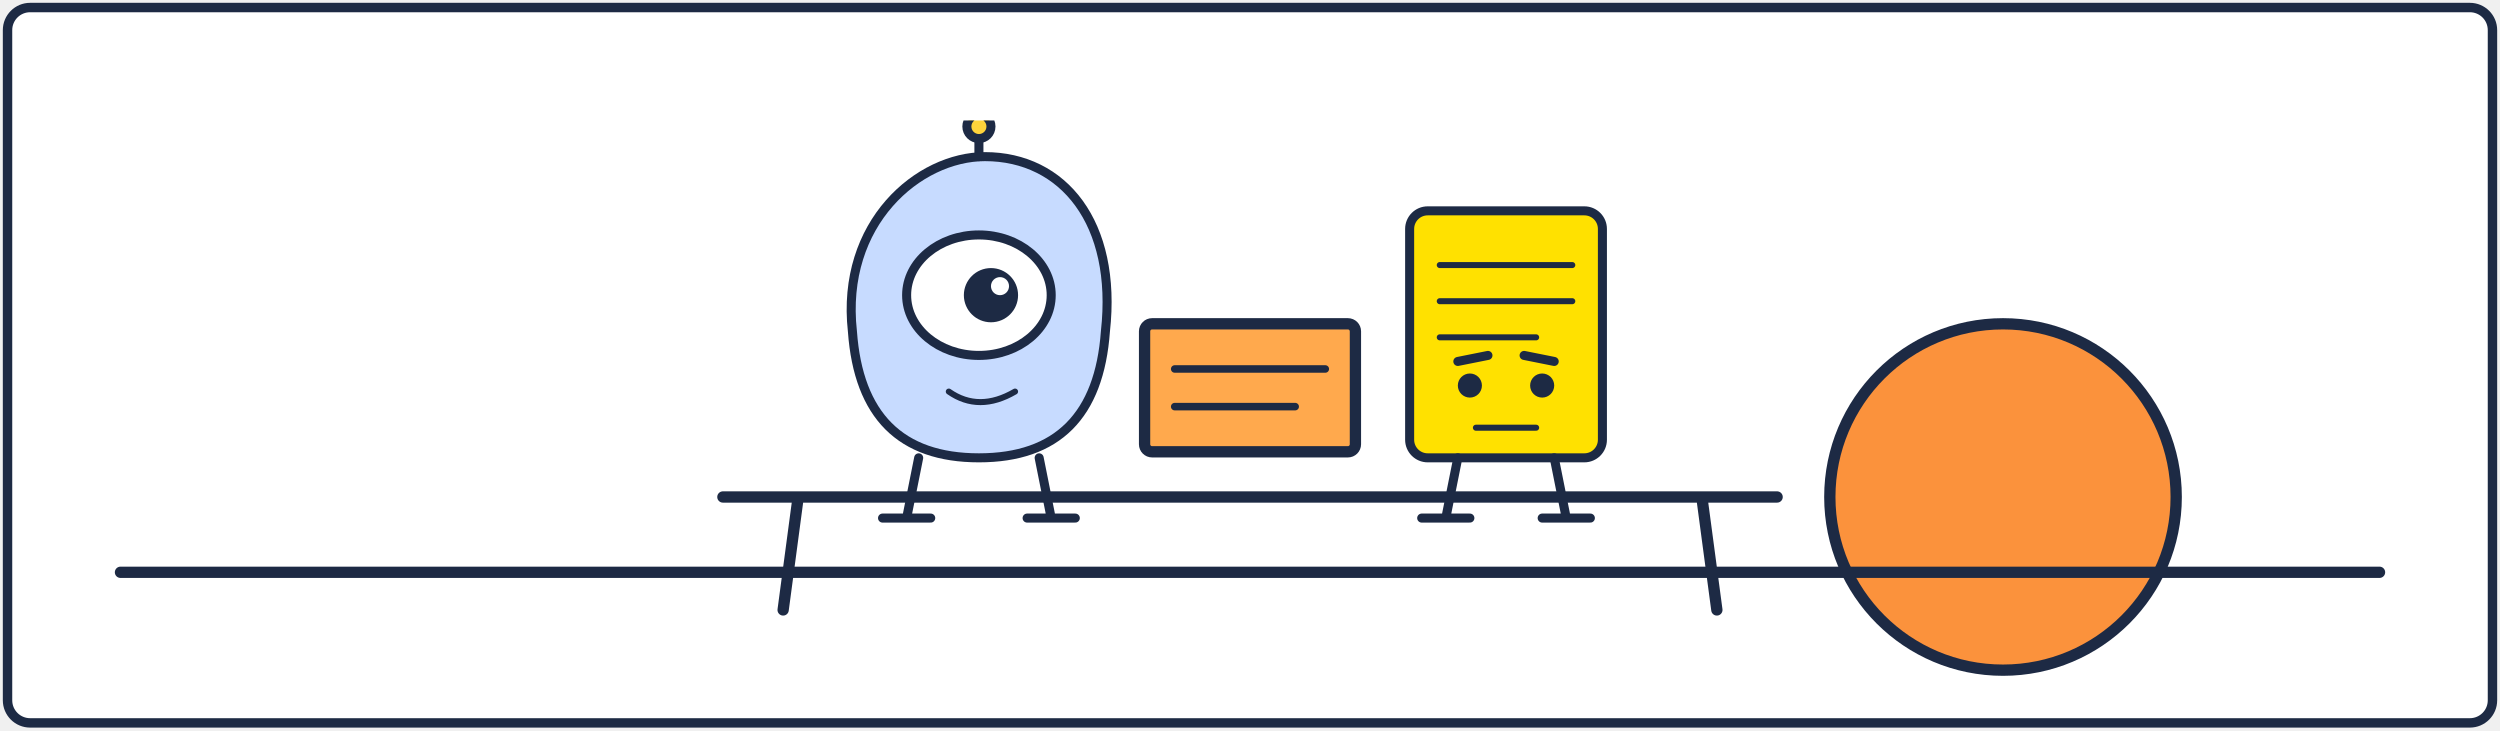
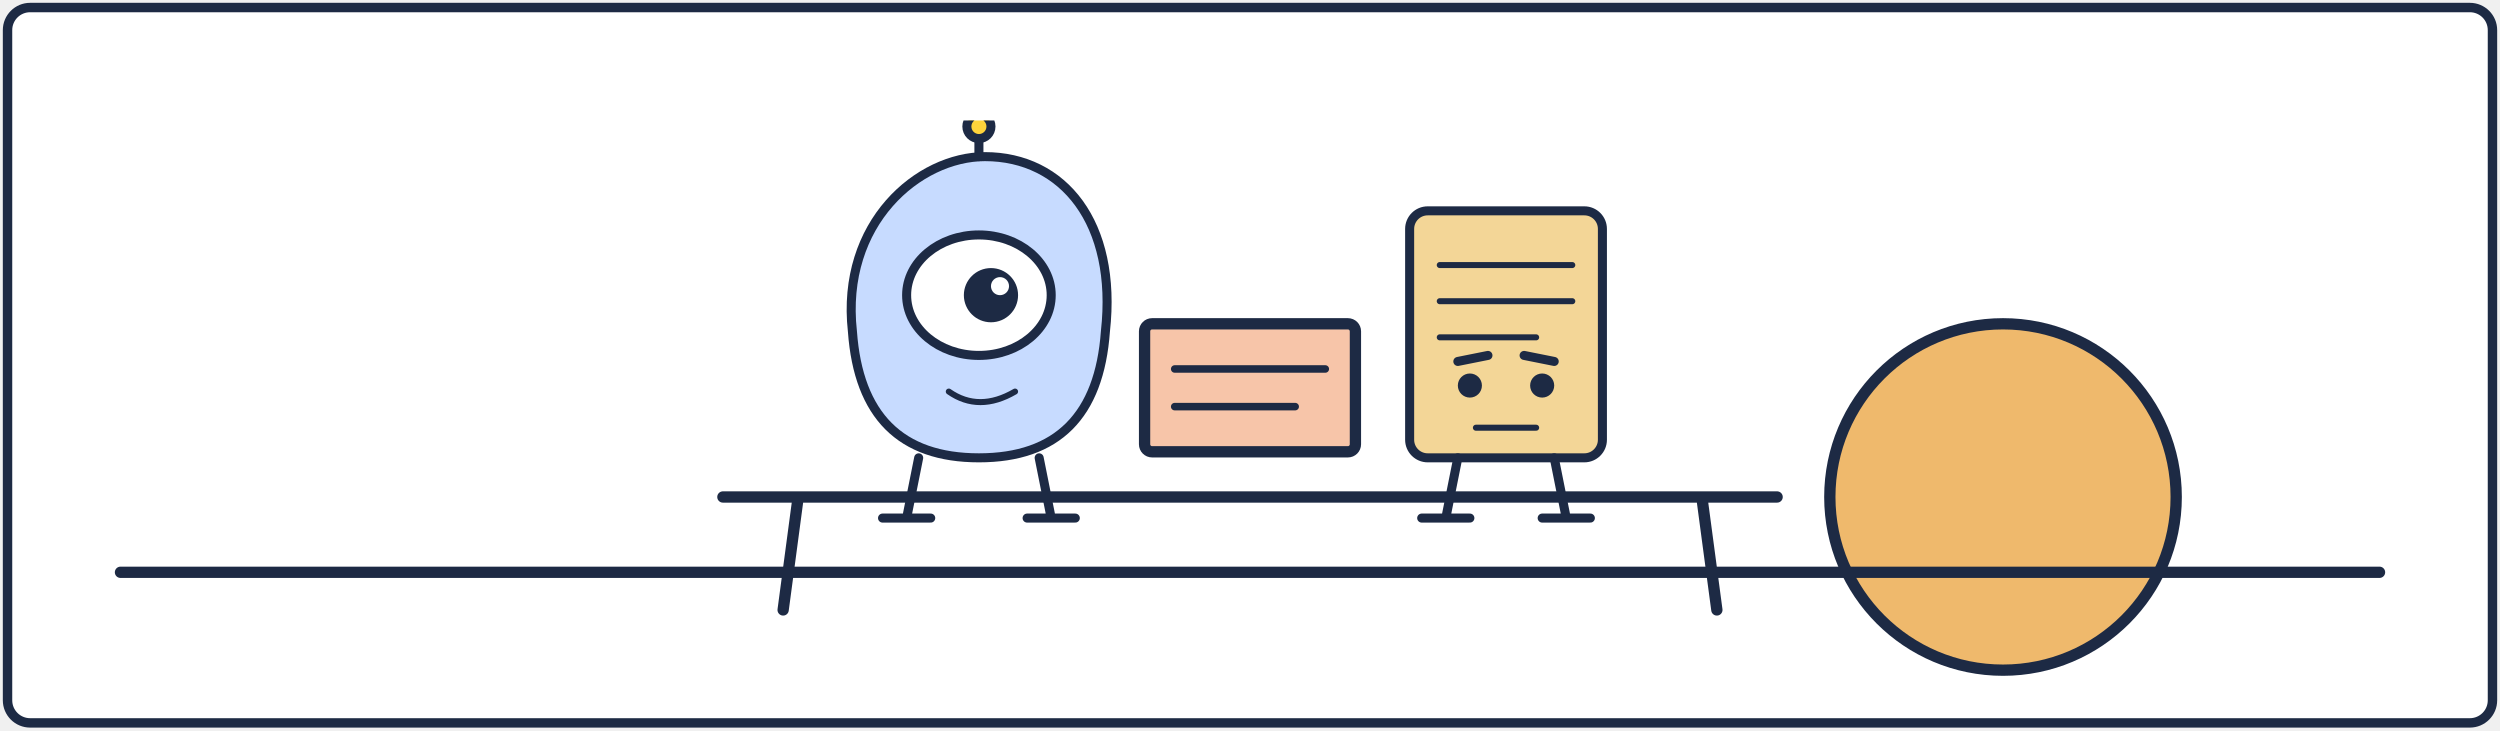
<svg xmlns="http://www.w3.org/2000/svg" viewBox="-12 -12 664 194" width="664" height="194" role="img">
  <style>
  .ln { fill: none; stroke: #1d2a44; stroke-width: 3; stroke-linecap: round; stroke-linejoin: round; }
  .thin { stroke-width: 2; }
  .inkf { fill: #1d2a44; }
  .paperf { fill: #ffffff; stroke: #1d2a44; stroke-width: 3; stroke-linejoin: round; }
  .skyf { fill: #c7dbff; stroke: #1d2a44; stroke-width: 3; stroke-linejoin: round; }
  .hif { fill: #ffd43b; stroke: #1d2a44; stroke-width: 3; stroke-linejoin: round; }
  .okl { fill: none; stroke: #16a34a; stroke-width: 4; stroke-linejoin: round; }
  .nol { fill: none; stroke: #dc2626; stroke-width: 4; stroke-linejoin: round; }
  .hand { font-family: "Patrick Hand", "Comic Neue", "Comic Sans MS", "Chalkboard SE", cursive; fill: #1d2a44; }
  .handok { font-family: "Patrick Hand", "Comic Neue", "Comic Sans MS", "Chalkboard SE", cursive; fill: #16a34a; }
  .handno { font-family: "Patrick Hand", "Comic Neue", "Comic Sans MS", "Chalkboard SE", cursive; fill: #dc2626; }
  .mono { font-family: "JetBrains Mono", Menlo, Consolas, monospace; fill: #1d2a44; }
</style>
  <defs>
    <symbol id="mind" viewBox="0 0 120 140">
      <path class="skyf" d="M18 70 C14 34 40 12 62 12 C88 12 106 34 102 70 C100 98 86 112 60 112 C34 112 20 98 18 70 Z" />
      <ellipse class="paperf" cx="60" cy="58" rx="24" ry="20" />
      <g class="blink">
        <circle class="inkf" cx="64" cy="58" r="9" />
        <circle fill="#ffffff" cx="67" cy="55" r="3" />
      </g>
      <path class="ln thin" d="M50 90 Q60 97 72 90" />
      <path class="ln" d="M40 112 L36 132 M80 112 L84 132 M28 132 L44 132 M76 132 L92 132" />
      <path class="ln" d="M60 12 L60 2" />
      <circle class="hif" cx="60" cy="2" r="4" />
    </symbol>
    <symbol id="checker" viewBox="0 0 120 140">
-       <rect fill="#ffe100" stroke="#1d2a44" stroke-width="3" stroke-linejoin="round" x="28" y="30" width="64" height="82" rx="6" />
+       <rect fill="#f3d697" stroke="#1d2a44" stroke-width="3" stroke-linejoin="round" x="28" y="30" width="64" height="82" rx="6" />
      <path class="ln thin" d="M38 48 L82 48 M38 60 L82 60 M38 72 L70 72" />
      <circle class="paperf" cx="48" cy="20" r="0" />
      <circle class="inkf" cx="50" cy="40" r="0" />
      <path class="ln" d="M44 112 L40 132 M76 112 L80 132 M32 132 L48 132 M72 132 L88 132" />
      <circle class="inkf" cx="48" cy="88" r="4" />
      <circle class="inkf" cx="72" cy="88" r="4" />
      <path class="ln thin" d="M50 102 L70 102" />
      <path class="ln" d="M44 80 L54 78 M66 78 L76 80" />
    </symbol>
    <symbol id="chatty" viewBox="0 0 140 140">
      <path class="paperf" d="M20 30 Q20 12 40 12 L100 12 Q120 12 120 30 L120 80 Q120 98 100 98 L56 98 L34 122 L38 98 Q20 98 20 80 Z" />
      <circle class="inkf" cx="52" cy="48" r="6" />
      <circle class="inkf" cx="88" cy="48" r="6" />
      <path class="ln" d="M46 70 Q70 88 94 70" />
      <path class="ln thin" d="M124 22 L134 14 M126 40 L138 40 M124 58 L134 66" />
    </symbol>
  </defs>
  <rect x="-10" y="-10" width="660" height="190" rx="6" fill="#ffffff" stroke="#1d2a44" stroke-width="2.5" />
-   <circle fill="#fb923c" stroke="#1d2a44" stroke-width="3" cx="520" cy="120" r="46" />
+   <circle fill="#efb96c" stroke="#1d2a44" stroke-width="3" cx="520" cy="120" r="46" />
  <path class="ln" d="M20 140 L620 140" />
  <path class="ln" d="M180 120 L460 120 M200 120 L196 150 M440 120 L444 150" />
  <use href="#mind" x="200" y="20" width="96" height="112" />
  <use href="#checker" x="340" y="20" width="96" height="112" />
-   <rect fill="#ffa94d" stroke="#1d2a44" stroke-width="3" stroke-linejoin="round" x="292" y="74" width="56" height="34" rx="2" />
+   <rect fill="#f7c5a9" stroke="#1d2a44" stroke-width="3" stroke-linejoin="round" x="292" y="74" width="56" height="34" rx="2" />
  <path class="ln thin" d="M300 86 L340 86 M300 96 L332 96" />
</svg>
